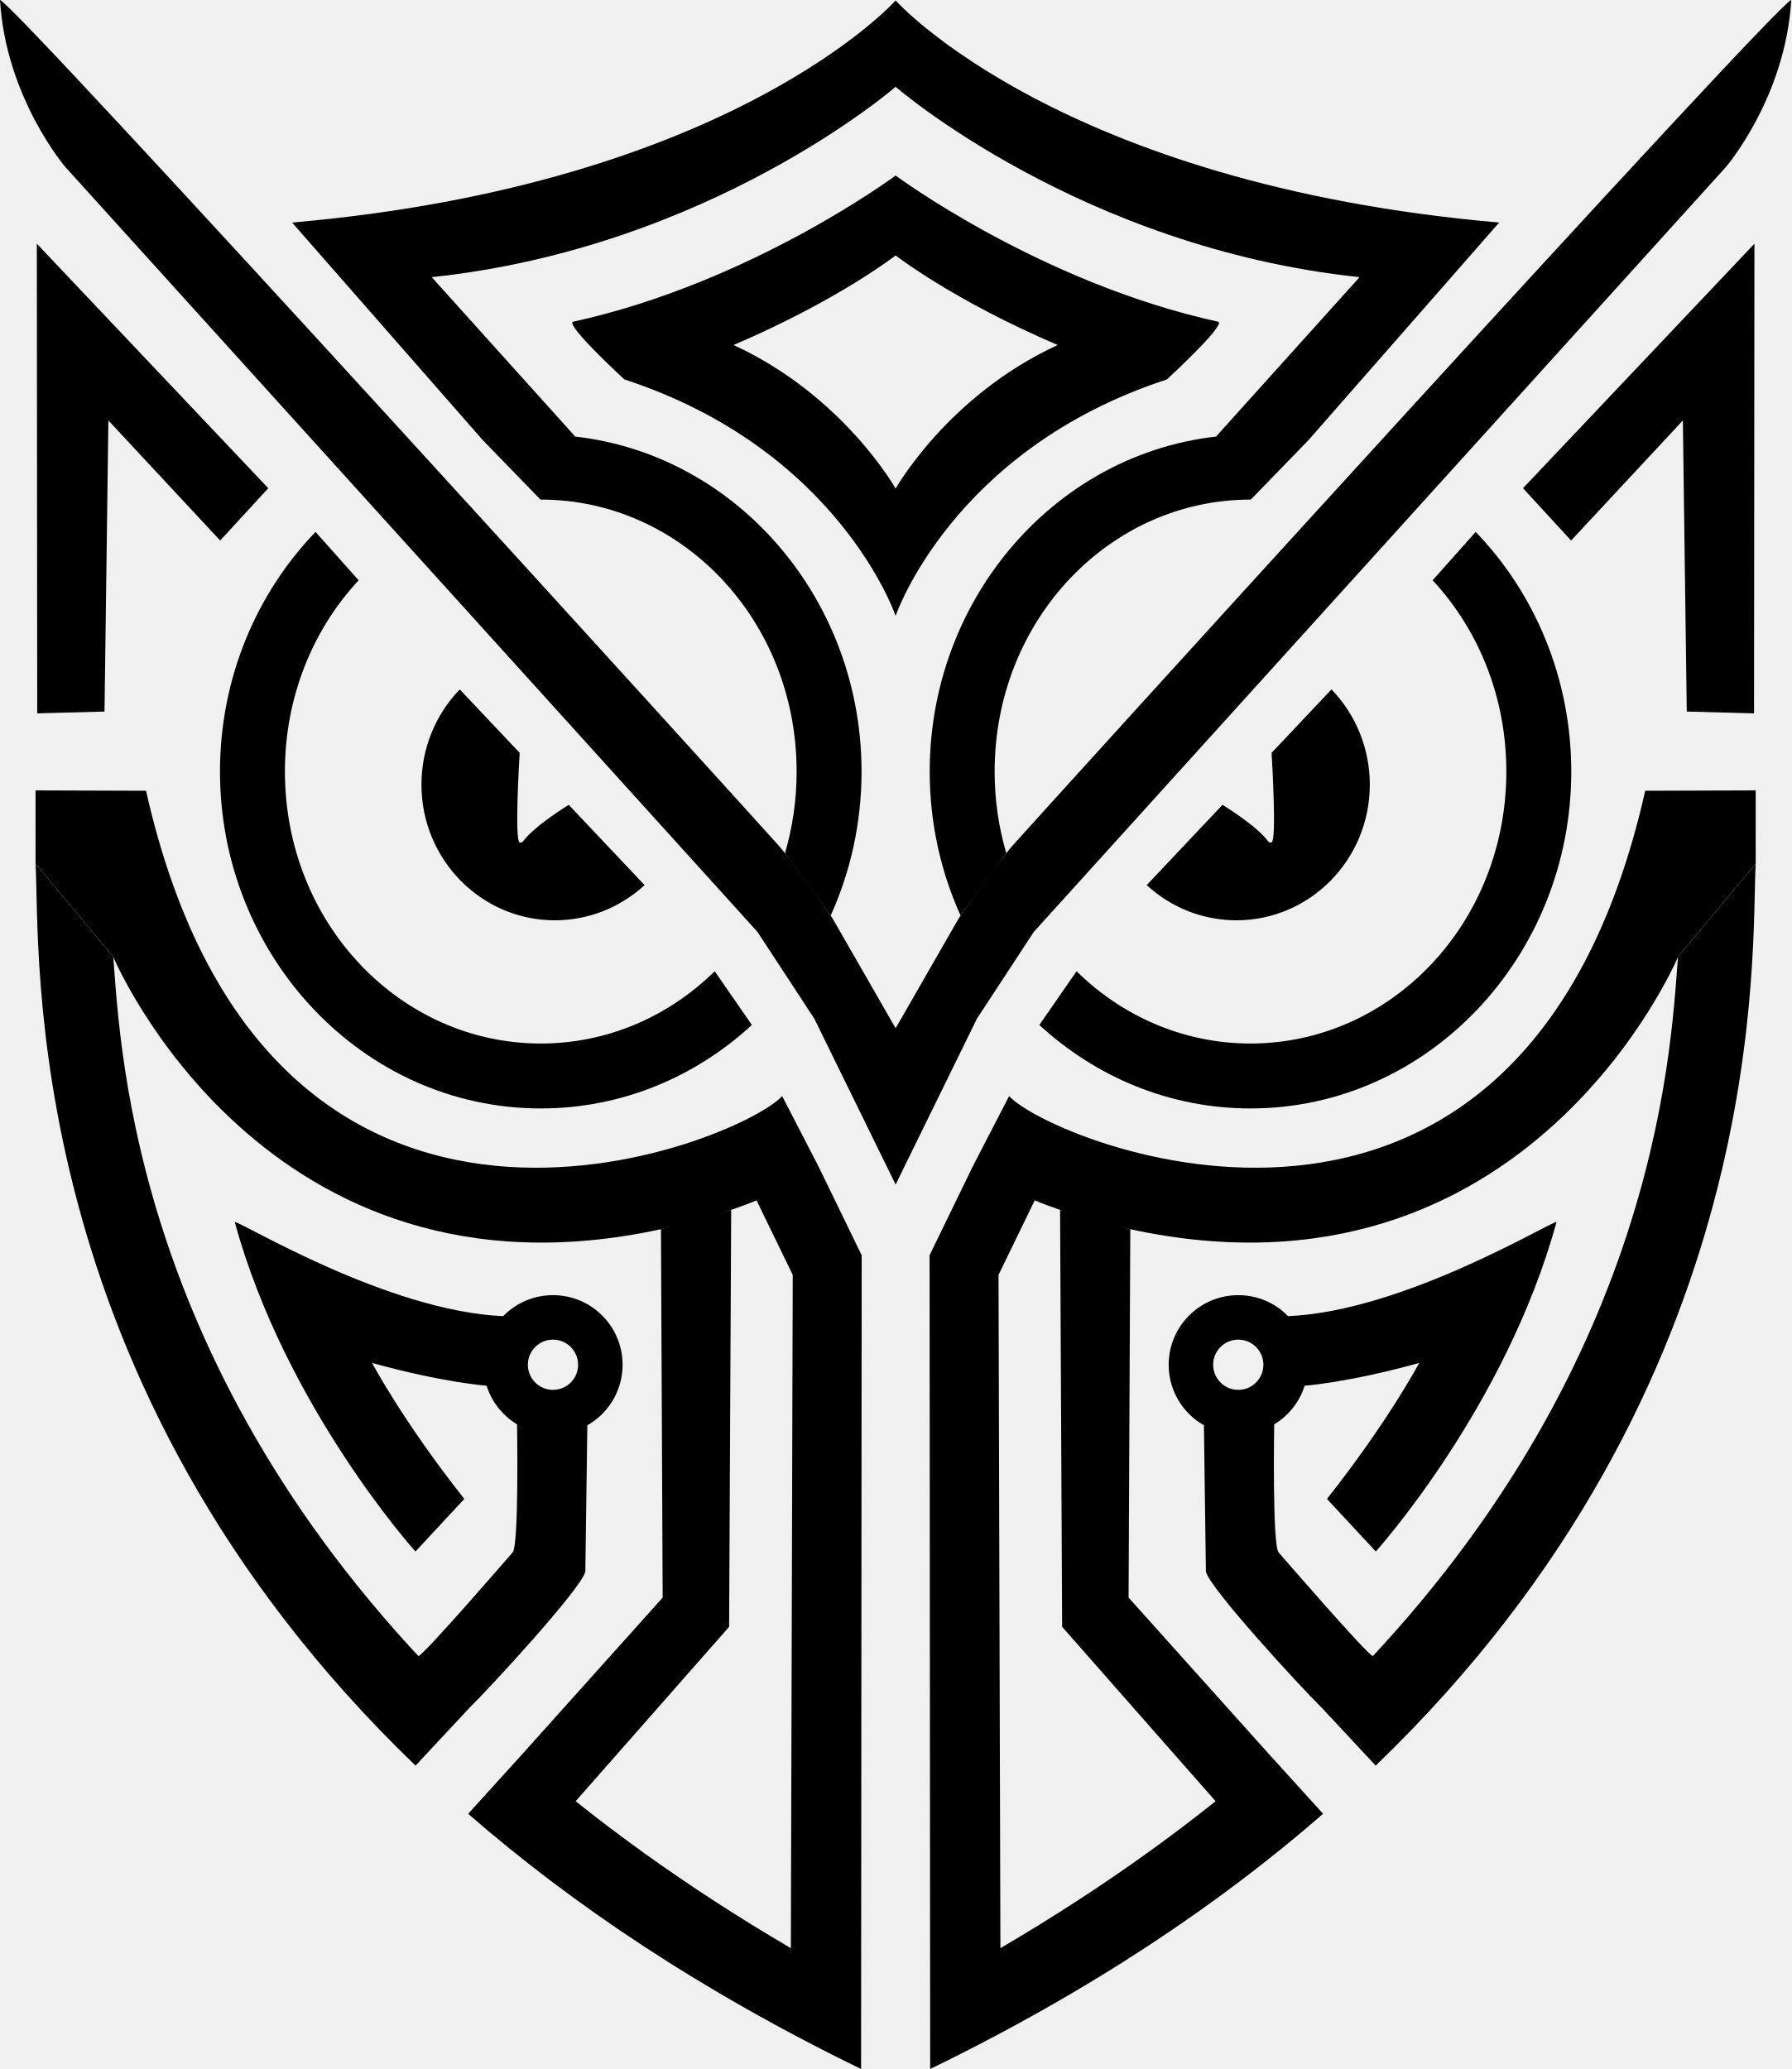
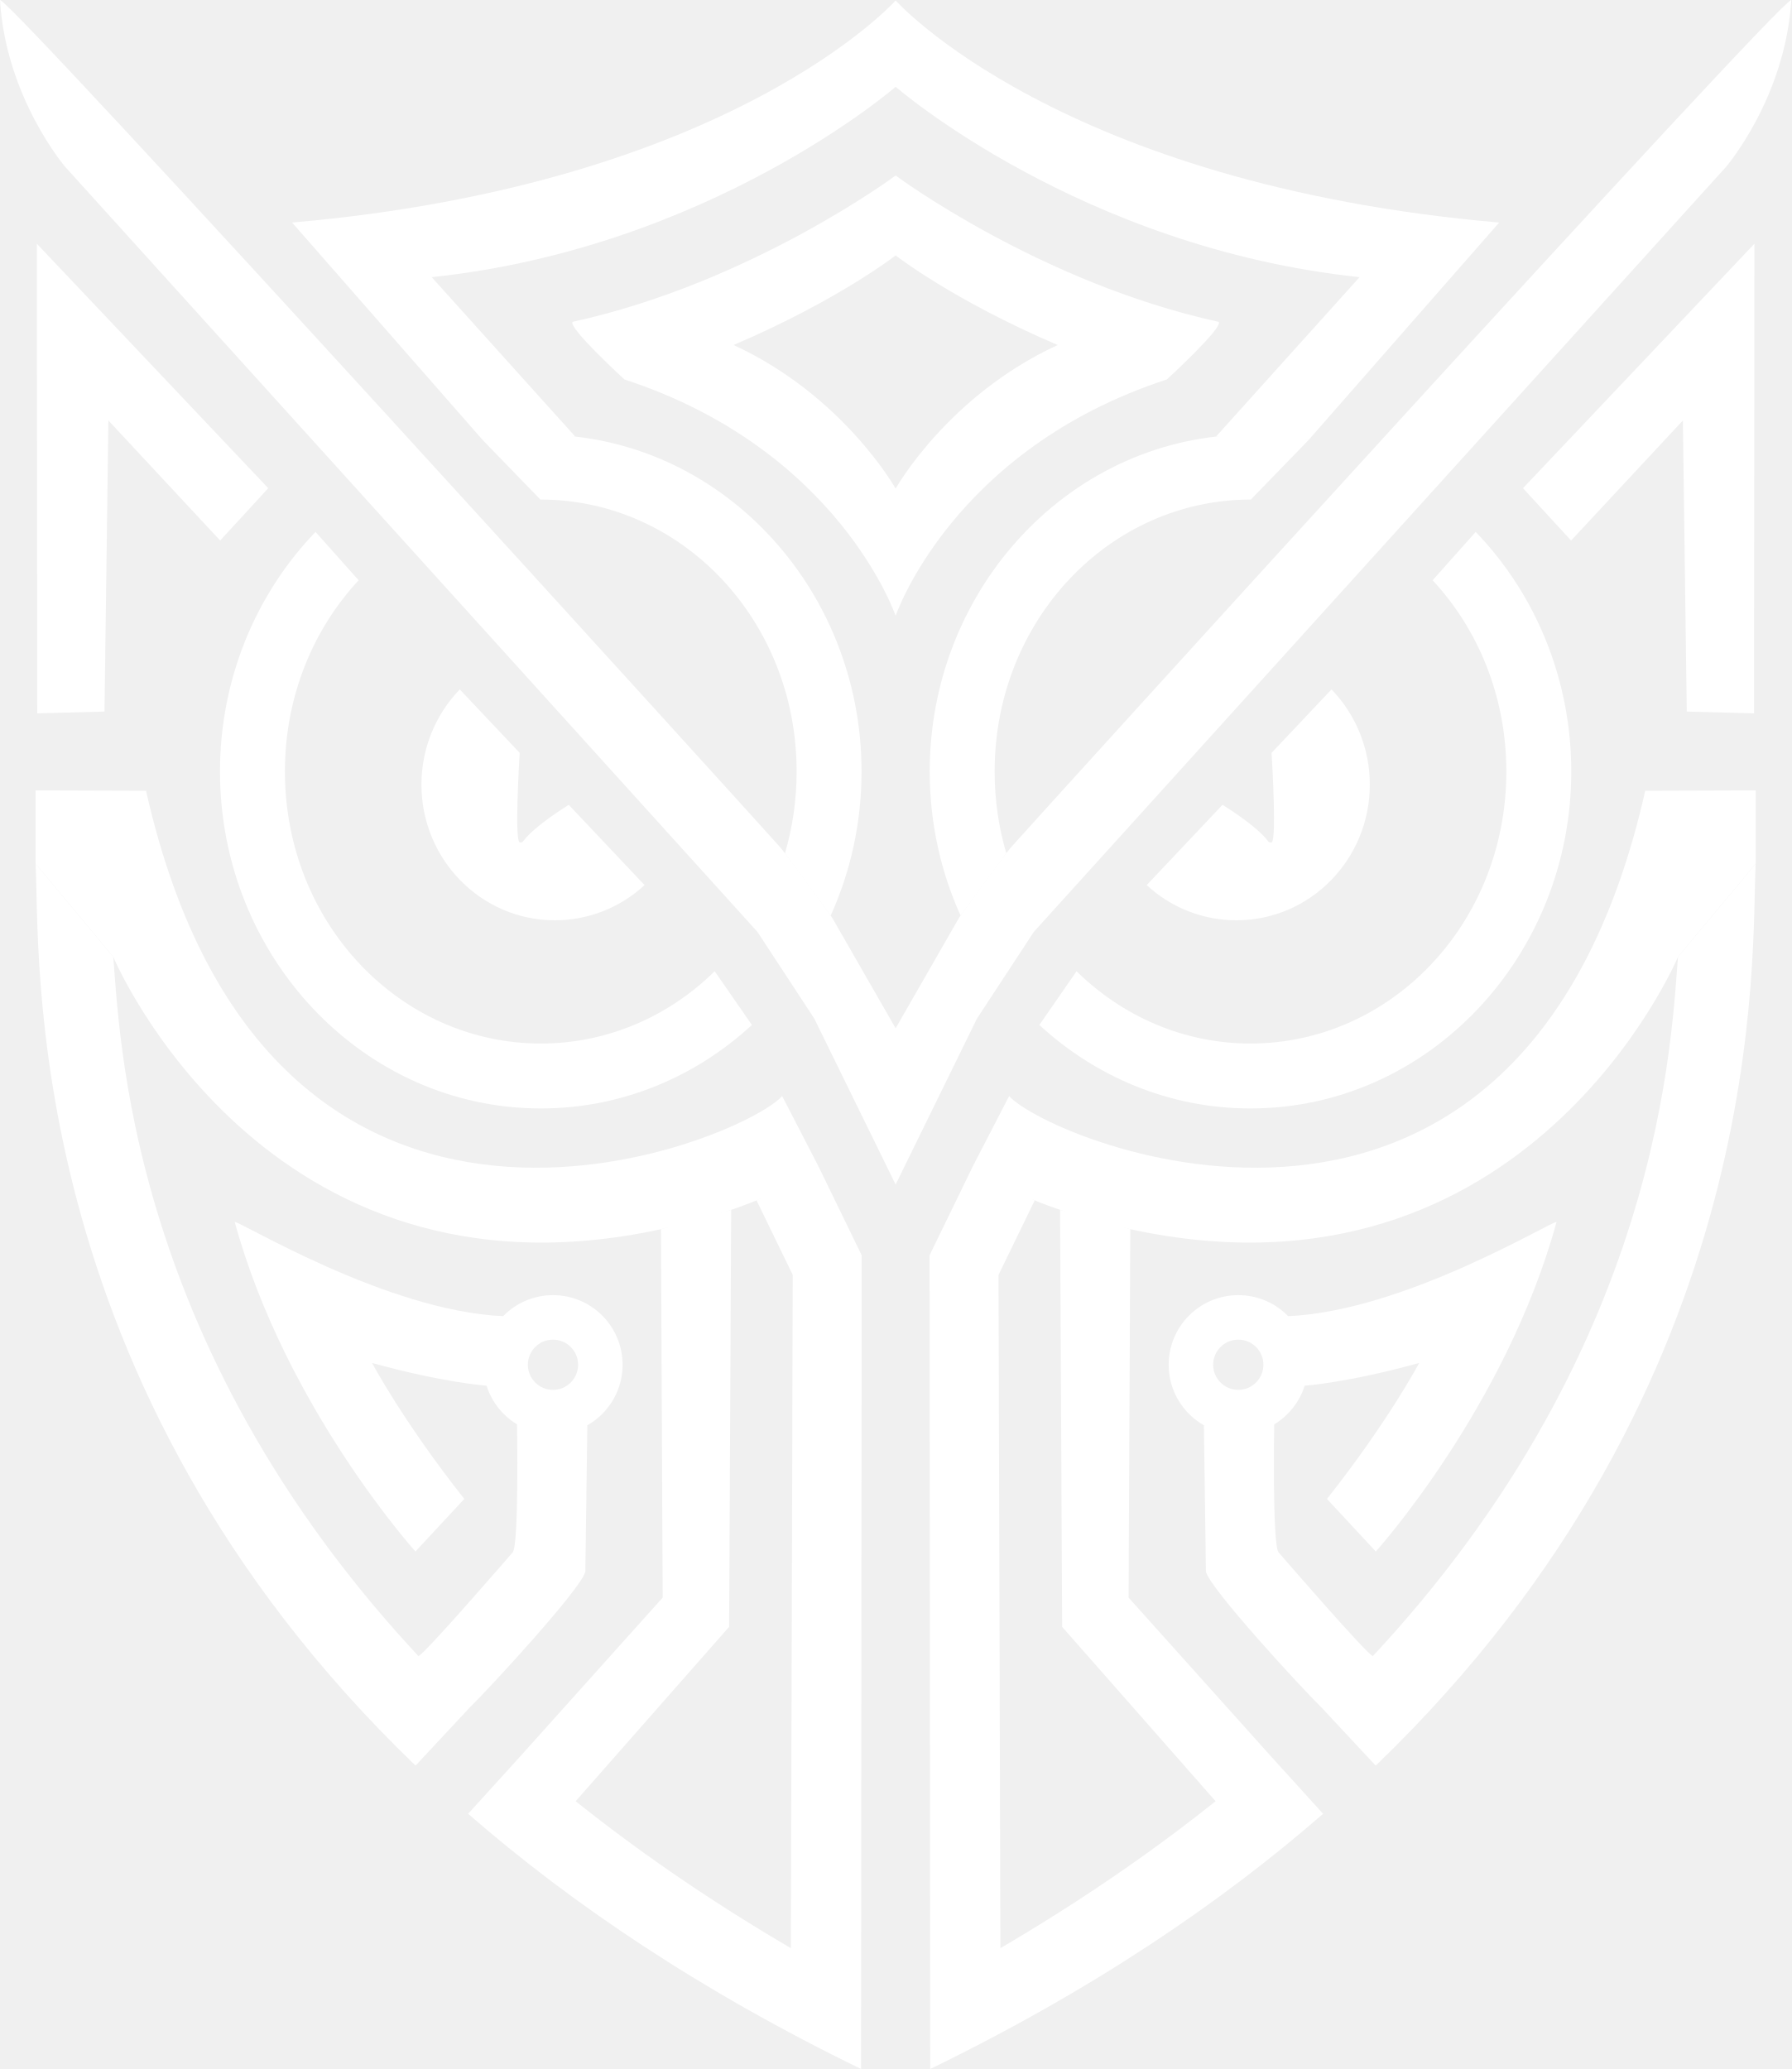
<svg xmlns="http://www.w3.org/2000/svg" xml:space="preserve" width="714.437" height="825.325" viewBox="0 0 714.437 825.325">
  <g style="display:inline">
-     <path d="M218.782 59.509c5.53.817 304.391 330.261 310.643 337.382 4.255 4.689 21.268 28.715 21.268 28.715L576 469.688v62.336l-32.413-66.146-22.708-34.648L244.84 126.128s-23.743-27.657-26.06-66.62m714.436 0c-5.53.817-304.391 330.261-310.643 337.382-4.255 4.689-21.268 28.715-21.268 28.715L576 469.688v62.336l32.413-66.146 22.708-34.648L907.16 126.128s23.743-27.657 26.06-66.62" style="display:inline;opacity:1;fill:#000;fill-opacity:1;stroke:none;stroke-width:12;stroke-linecap:round;stroke-linejoin:round" transform="translate(-218.782 -59.509)" />
-     <path d="M576 129.523s-57.53 42.783-128.796 58.363c-2.335 1.913 20.621 22.983 20.621 22.983C553.518 238.856 576 305.176 576 305.176V254.41s-20.783-37.077-64.64-57.274c41.837-17.888 64.64-35.745 64.64-35.745Zm0 0s57.53 42.783 128.796 58.363c2.335 1.913-20.621 22.983-20.621 22.983C598.482 238.856 576 305.176 576 305.176V254.41s20.783-37.077 64.64-57.274C598.803 179.248 576 161.391 576 161.391Z" style="opacity:1;fill:#000;fill-opacity:1;stroke:none;stroke-width:12;stroke-linecap:round;stroke-linejoin:round" transform="translate(-218.782 -59.509)" />
-     <path d="M434.467 232.896c-7.9 0-15.627.753-23.123 2.194l22.996 23.703h.127c56.12 0 102.045 48.047 102.045 108.488 0 11.425-1.641 22.407-4.682 32.705l.059-.097 18.199 24.865c7.903-17.466 12.32-36.966 12.32-57.473 0-73.694-57.042-134.385-127.941-134.385m-89.826 38.792c-23.555 24.444-38.118 58.359-38.118 95.593 0 73.695 57.044 134.387 127.944 134.387 32.309 0 61.74-12.603 84.207-33.297l-14.832-21.433c-18.242 17.938-42.653 28.832-69.375 28.832-56.12 0-102.047-48.048-102.047-108.489 0-29.906 11.245-56.778 29.404-76.297zm372.892-38.792c7.9 0 15.627.753 23.123 2.194l-22.996 23.703h-.127c-56.12 0-102.045 48.047-102.045 108.488 0 11.425 1.641 22.407 4.682 32.705l-.059-.097-18.199 24.865c-7.903-17.466-12.32-36.966-12.32-57.473 0-73.694 57.042-134.385 127.941-134.385m89.826 38.792c23.555 24.444 38.117 58.359 38.117 95.593 0 73.695-57.044 134.387-127.943 134.387-32.309 0-61.74-12.603-84.207-33.297l14.832-21.433c18.242 17.938 42.653 28.832 69.375 28.832 56.12 0 102.047-48.048 102.047-108.489 0-29.906-11.245-56.778-29.404-76.297z" style="baseline-shift:baseline;display:inline;overflow:visible;opacity:1;vector-effect:none;fill:#000;fill-opacity:1;stroke-linecap:round;stroke-linejoin:round;stop-color:#000;stop-opacity:1" transform="translate(-218.782 -59.509)" />
-     <path d="M402.158 334.516c-9.795 10.126-15.285 23.761-15.285 37.966 0 29.899 23.83 54.137 53.229 54.137 13.221 0 25.97-5.004 35.763-14.039l-30.238-32.025c-.022.013-13.512 8.23-18.211 14.55a1.2 1.2 0 0 1-1.404.416c-1.945-.985-.28-30.342.04-35.697v-.002zm347.684 0c9.795 10.126 15.285 23.761 15.285 37.966 0 29.899-23.83 54.137-53.229 54.137-13.222 0-25.97-5.004-35.763-14.039l30.238-32.025c.022.013 13.512 8.23 18.21 14.55.462.62 1.173.526 1.405.416 1.945-.985.28-30.342-.04-35.697v-.002z" style="opacity:1;fill:#000;fill-opacity:1;stroke-width:28.855;stroke-linecap:round;stroke-linejoin:round;stroke-opacity:.548" transform="translate(-218.782 -59.509)" />
-     <path d="m411.344 235.09-76.06-86.805C510.728 133.012 576 59.703 576 59.703v34.43s-73.82 64.185-185.04 75.933l57.257 63.6zm329.312 0 76.06-86.805C641.272 133.012 576 59.703 576 59.703v34.43s73.82 64.185 185.04 75.933l-57.257 63.6z" style="opacity:1;fill:#000;fill-opacity:1;stroke:none;stroke-width:25.897;stroke-linecap:round;stroke-linejoin:round;stroke-dasharray:none;stroke-opacity:.548" transform="translate(-218.782 -59.509)" />
-     <path d="m233.474 156.73.156 187.335 26.832-.713 1.549-116.122 44.584 47.897 19.18-20.875zm685.052 0-.156 187.335-26.832-.713-1.549-116.122-44.585 47.897-19.18-20.875zM277.027 374.948c49.137 218.044 237.126 140.208 253.71 121.782l14.466 28s-15.408 14.631-62.797 25.112C323.939 584.237 263.967 441.23 263.967 441.23l-30.997-37.212-.01-29.211zm597.946 0c-49.137 218.044-237.126 140.208-253.71 121.782l-14.466 28s15.408 14.631 62.797 25.112C828.06 584.237 888.033 441.23 888.033 441.23l30.997-37.212.01-29.211z" style="display:inline;opacity:1;fill:#000;fill-opacity:1;stroke:none;stroke-width:25.897;stroke-linecap:round;stroke-linejoin:round;stroke-dasharray:none;stroke-opacity:.548" transform="translate(-218.782 -59.509)" />
-     <path d="M232.969 404.018c1.922 34.127-7.796 206.408 151.556 359.802l21.452-23.013c-133.71-129.17-139.064-261.767-142.01-299.577ZM545.203 524.73l-24.67 13.627 14.428 29.713-.75 268.565c-42.186-24.719-77.702-50.616-107.615-76.856l-21.092 23.25c41.406 36.087 92.831 70.73 156.717 101.805l.238-324.604zm373.828-120.712c-1.923 34.127 7.796 206.408-151.557 359.802l-21.45-23.013c133.708-129.17 139.063-261.767 142.01-299.577ZM606.797 524.73l24.67 13.627-14.428 29.713.75 268.565c42.186-24.719 77.701-50.616 107.615-76.856l21.092 23.25c-41.406 36.087-92.831 70.73-156.717 101.805l-.238-324.604Z" style="display:inline;opacity:1;fill:#000;fill-opacity:1;stroke:none;stroke-width:25.897;stroke-linecap:round;stroke-linejoin:round;stroke-dasharray:none;stroke-opacity:.548" transform="translate(-218.782 -59.509)" />
-     <path d="m482.406 549.842.682 146.949-56.492 62.988c.653 9.802 8.308 18.317 21.785 18.235l61.208-69.562.82-166.333zm187.188 0-.682 146.949 56.492 62.988c-.653 9.802-8.308 18.317-21.785 18.235l-61.208-69.562-.82-166.333Z" style="opacity:1;fill:#000;fill-opacity:1;stroke:none;stroke-width:25.897;stroke-linecap:round;stroke-linejoin:round;stroke-dasharray:none;stroke-opacity:.548" transform="translate(-218.782 -59.509)" />
-     <path d="M439.336 576.145c-15.334-.001-27.764 12.43-27.764 27.763s12.431 27.763 27.764 27.762c15.332 0 27.761-12.43 27.762-27.762 0-15.333-12.43-27.763-27.762-27.763m0 17.746c5.533 0 10.018 4.485 10.018 10.017 0 5.533-4.485 10.018-10.018 10.018s-10.018-4.485-10.018-10.018c0-5.532 4.485-10.017 10.018-10.017m273.328-17.746c15.334-.001 27.764 12.43 27.764 27.763s-12.431 27.763-27.764 27.762c-15.332 0-27.761-12.43-27.762-27.762 0-15.333 12.429-27.763 27.762-27.763m0 17.746c-5.533 0-10.018 4.485-10.018 10.017 0 5.533 4.485 10.018 10.018 10.018s10.018-4.485 10.018-10.018c0-5.532-4.485-10.017-10.018-10.017" style="opacity:1;fill:#000;fill-opacity:1;stroke:none;stroke-width:14.37;stroke-linecap:round;stroke-linejoin:round;stroke-dasharray:none;stroke-opacity:.548" transform="translate(-218.782 -59.509)" />
-     <path d="m384.483 678.406 19.48-20.98c-24.449-30.913-36.783-54.235-36.783-54.235 28.384 7.868 45.68 9.076 45.68 9.076l6.603-27.747c-46.37-1.967-104.813-37.837-107.06-37.556 20.233 73.91 72.08 131.442 72.08 131.442m383.034 0-19.48-20.98c24.449-30.913 36.783-54.235 36.783-54.235-28.384 7.868-45.68 9.076-45.68 9.076l-6.603-27.747c46.37-1.967 104.813-37.837 107.06-37.556-20.233 73.91-72.08 131.442-72.08 131.442M385.647 720.112c2.027-.185 37.605-41.355 37.605-41.355 2.58-2.948 1.752-51.072 1.752-51.072l28.038.365-.8 58.381c-1.474 6.634-37.973 46.267-46.265 54.376-16.402-3.502-19.593-7.98-20.33-20.695m380.706 0c-2.027-.185-37.605-41.355-37.605-41.355-2.58-2.948-1.752-51.072-1.752-51.072l-28.039.365.8 58.381c1.475 6.634 37.973 46.267 46.266 54.376 16.402-3.502 19.593-7.98 20.33-20.695" style="opacity:1;fill:#000;fill-opacity:1;stroke:none;stroke-width:12;stroke-linecap:round;stroke-linejoin:round;stroke-dasharray:none;stroke-opacity:.548" transform="translate(-218.782 -59.509)" />
+     <path d="M218.782 59.509c5.53.817 304.391 330.261 310.643 337.382 4.255 4.689 21.268 28.715 21.268 28.715L576 469.688v62.336l-32.413-66.146-22.708-34.648L244.84 126.128s-23.743-27.657-26.06-66.62m714.436 0c-5.53.817-304.391 330.261-310.643 337.382-4.255 4.689-21.268 28.715-21.268 28.715L576 469.688v62.336l32.413-66.146 22.708-34.648L907.16 126.128s23.743-27.657 26.06-66.62" style="display:inline;opacity:1;fill:#fff;fill-opacity:1;stroke:none;stroke-width:12;stroke-linecap:round;stroke-linejoin:round" transform="translate(-218.782 -59.509)" />
+     <path d="M576 129.523s-57.53 42.783-128.796 58.363c-2.335 1.913 20.621 22.983 20.621 22.983C553.518 238.856 576 305.176 576 305.176V254.41s-20.783-37.077-64.64-57.274c41.837-17.888 64.64-35.745 64.64-35.745Zm0 0s57.53 42.783 128.796 58.363c2.335 1.913-20.621 22.983-20.621 22.983C598.482 238.856 576 305.176 576 305.176V254.41s20.783-37.077 64.64-57.274C598.803 179.248 576 161.391 576 161.391Z" style="opacity:1;fill:#fff;fill-opacity:1;stroke:none;stroke-width:12;stroke-linecap:round;stroke-linejoin:round" transform="translate(-218.782 -59.509)" />
+     <path d="M434.467 232.896c-7.9 0-15.627.753-23.123 2.194l22.996 23.703h.127c56.12 0 102.045 48.047 102.045 108.488 0 11.425-1.641 22.407-4.682 32.705l.059-.097 18.199 24.865c7.903-17.466 12.32-36.966 12.32-57.473 0-73.694-57.042-134.385-127.941-134.385m-89.826 38.792c-23.555 24.444-38.118 58.359-38.118 95.593 0 73.695 57.044 134.387 127.944 134.387 32.309 0 61.74-12.603 84.207-33.297l-14.832-21.433c-18.242 17.938-42.653 28.832-69.375 28.832-56.12 0-102.047-48.048-102.047-108.489 0-29.906 11.245-56.778 29.404-76.297zm372.892-38.792c7.9 0 15.627.753 23.123 2.194l-22.996 23.703h-.127c-56.12 0-102.045 48.047-102.045 108.488 0 11.425 1.641 22.407 4.682 32.705l-.059-.097-18.199 24.865c-7.903-17.466-12.32-36.966-12.32-57.473 0-73.694 57.042-134.385 127.941-134.385m89.826 38.792c23.555 24.444 38.117 58.359 38.117 95.593 0 73.695-57.044 134.387-127.943 134.387-32.309 0-61.74-12.603-84.207-33.297l14.832-21.433c18.242 17.938 42.653 28.832 69.375 28.832 56.12 0 102.047-48.048 102.047-108.489 0-29.906-11.245-56.778-29.404-76.297z" style="baseline-shift:baseline;display:inline;overflow:visible;opacity:1;vector-effect:none;fill:#fff;fill-opacity:1;stroke-linecap:round;stroke-linejoin:round;stop-color:#000;stop-opacity:1" transform="translate(-218.782 -59.509)" />
+     <path d="M402.158 334.516c-9.795 10.126-15.285 23.761-15.285 37.966 0 29.899 23.83 54.137 53.229 54.137 13.221 0 25.97-5.004 35.763-14.039l-30.238-32.025c-.022.013-13.512 8.23-18.211 14.55a1.2 1.2 0 0 1-1.404.416c-1.945-.985-.28-30.342.04-35.697v-.002zm347.684 0c9.795 10.126 15.285 23.761 15.285 37.966 0 29.899-23.83 54.137-53.229 54.137-13.222 0-25.97-5.004-35.763-14.039l30.238-32.025c.022.013 13.512 8.23 18.21 14.55.462.62 1.173.526 1.405.416 1.945-.985.28-30.342-.04-35.697v-.002z" style="opacity:1;fill:#fff;fill-opacity:1;stroke-width:28.855;stroke-linecap:round;stroke-linejoin:round;stroke-opacity:.548" transform="translate(-218.782 -59.509)" />
+     <path d="m411.344 235.09-76.06-86.805C510.728 133.012 576 59.703 576 59.703v34.43s-73.82 64.185-185.04 75.933l57.257 63.6zm329.312 0 76.06-86.805C641.272 133.012 576 59.703 576 59.703v34.43s73.82 64.185 185.04 75.933l-57.257 63.6z" style="opacity:1;fill:#fff;fill-opacity:1;stroke:none;stroke-width:25.897;stroke-linecap:round;stroke-linejoin:round;stroke-dasharray:none;stroke-opacity:.548" transform="translate(-218.782 -59.509)" />
+     <path d="m233.474 156.73.156 187.335 26.832-.713 1.549-116.122 44.584 47.897 19.18-20.875zm685.052 0-.156 187.335-26.832-.713-1.549-116.122-44.585 47.897-19.18-20.875zM277.027 374.948c49.137 218.044 237.126 140.208 253.71 121.782l14.466 28s-15.408 14.631-62.797 25.112C323.939 584.237 263.967 441.23 263.967 441.23l-30.997-37.212-.01-29.211zm597.946 0c-49.137 218.044-237.126 140.208-253.71 121.782l-14.466 28s15.408 14.631 62.797 25.112C828.06 584.237 888.033 441.23 888.033 441.23l30.997-37.212.01-29.211z" style="display:inline;opacity:1;fill:#fff;fill-opacity:1;stroke:none;stroke-width:25.897;stroke-linecap:round;stroke-linejoin:round;stroke-dasharray:none;stroke-opacity:.548" transform="translate(-218.782 -59.509)" />
+     <path d="M232.969 404.018c1.922 34.127-7.796 206.408 151.556 359.802l21.452-23.013c-133.71-129.17-139.064-261.767-142.01-299.577ZM545.203 524.73l-24.67 13.627 14.428 29.713-.75 268.565c-42.186-24.719-77.702-50.616-107.615-76.856l-21.092 23.25c41.406 36.087 92.831 70.73 156.717 101.805l.238-324.604zm373.828-120.712c-1.923 34.127 7.796 206.408-151.557 359.802l-21.45-23.013c133.708-129.17 139.063-261.767 142.01-299.577ZM606.797 524.73l24.67 13.627-14.428 29.713.75 268.565c42.186-24.719 77.701-50.616 107.615-76.856l21.092 23.25c-41.406 36.087-92.831 70.73-156.717 101.805l-.238-324.604Z" style="display:inline;opacity:1;fill:#fff;fill-opacity:1;stroke:none;stroke-width:25.897;stroke-linecap:round;stroke-linejoin:round;stroke-dasharray:none;stroke-opacity:.548" transform="translate(-218.782 -59.509)" />
+     <path d="m482.406 549.842.682 146.949-56.492 62.988c.653 9.802 8.308 18.317 21.785 18.235l61.208-69.562.82-166.333zm187.188 0-.682 146.949 56.492 62.988c-.653 9.802-8.308 18.317-21.785 18.235l-61.208-69.562-.82-166.333Z" style="opacity:1;fill:#fff;fill-opacity:1;stroke:none;stroke-width:25.897;stroke-linecap:round;stroke-linejoin:round;stroke-dasharray:none;stroke-opacity:.548" transform="translate(-218.782 -59.509)" />
+     <path d="M439.336 576.145c-15.334-.001-27.764 12.43-27.764 27.763s12.431 27.763 27.764 27.762c15.332 0 27.761-12.43 27.762-27.762 0-15.333-12.43-27.763-27.762-27.763m0 17.746c5.533 0 10.018 4.485 10.018 10.017 0 5.533-4.485 10.018-10.018 10.018s-10.018-4.485-10.018-10.018c0-5.532 4.485-10.017 10.018-10.017m273.328-17.746c15.334-.001 27.764 12.43 27.764 27.763s-12.431 27.763-27.764 27.762c-15.332 0-27.761-12.43-27.762-27.762 0-15.333 12.429-27.763 27.762-27.763m0 17.746c-5.533 0-10.018 4.485-10.018 10.017 0 5.533 4.485 10.018 10.018 10.018s10.018-4.485 10.018-10.018c0-5.532-4.485-10.017-10.018-10.017" style="opacity:1;fill:#fff;fill-opacity:1;stroke:none;stroke-width:14.37;stroke-linecap:round;stroke-linejoin:round;stroke-dasharray:none;stroke-opacity:.548" transform="translate(-218.782 -59.509)" />
+     <path d="m384.483 678.406 19.48-20.98c-24.449-30.913-36.783-54.235-36.783-54.235 28.384 7.868 45.68 9.076 45.68 9.076l6.603-27.747c-46.37-1.967-104.813-37.837-107.06-37.556 20.233 73.91 72.08 131.442 72.08 131.442m383.034 0-19.48-20.98c24.449-30.913 36.783-54.235 36.783-54.235-28.384 7.868-45.68 9.076-45.68 9.076l-6.603-27.747c46.37-1.967 104.813-37.837 107.06-37.556-20.233 73.91-72.08 131.442-72.08 131.442M385.647 720.112c2.027-.185 37.605-41.355 37.605-41.355 2.58-2.948 1.752-51.072 1.752-51.072l28.038.365-.8 58.381c-1.474 6.634-37.973 46.267-46.265 54.376-16.402-3.502-19.593-7.98-20.33-20.695m380.706 0c-2.027-.185-37.605-41.355-37.605-41.355-2.58-2.948-1.752-51.072-1.752-51.072l-28.039.365.8 58.381c1.475 6.634 37.973 46.267 46.266 54.376 16.402-3.502 19.593-7.98 20.33-20.695" style="opacity:1;fill:#fff;fill-opacity:1;stroke:none;stroke-width:12;stroke-linecap:round;stroke-linejoin:round;stroke-dasharray:none;stroke-opacity:.548" transform="translate(-218.782 -59.509)" />
  </g>
</svg>
